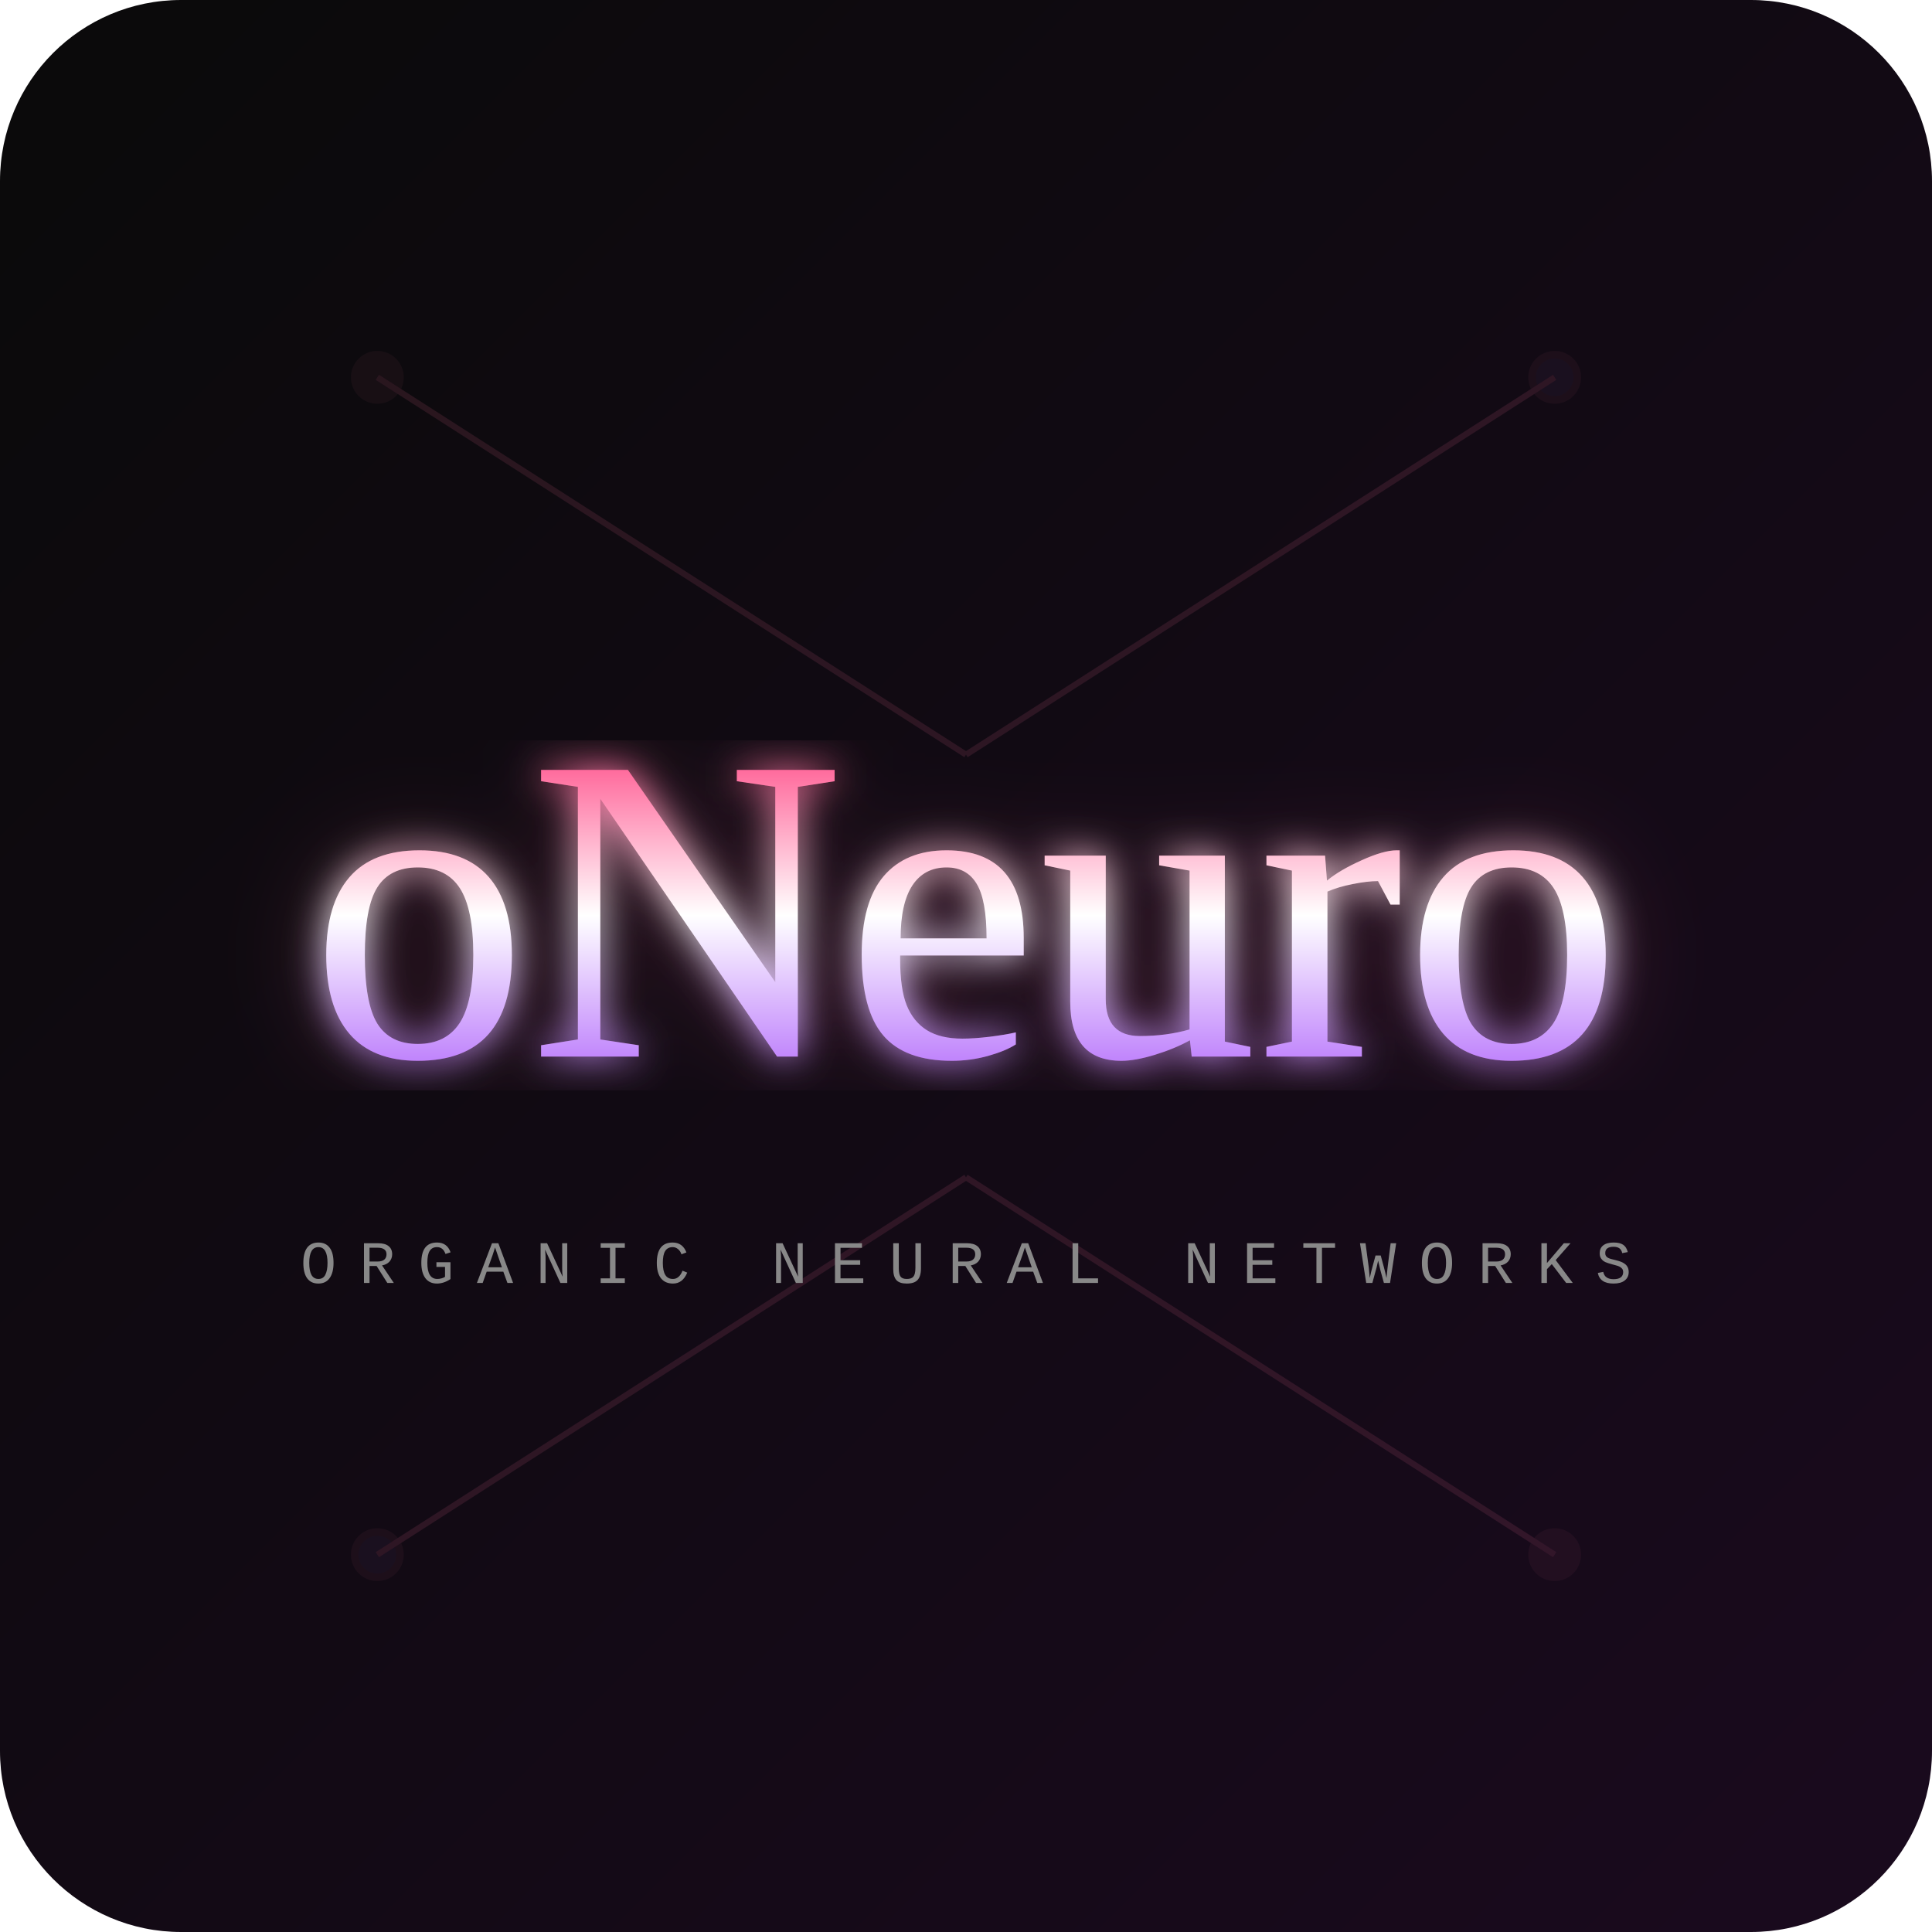
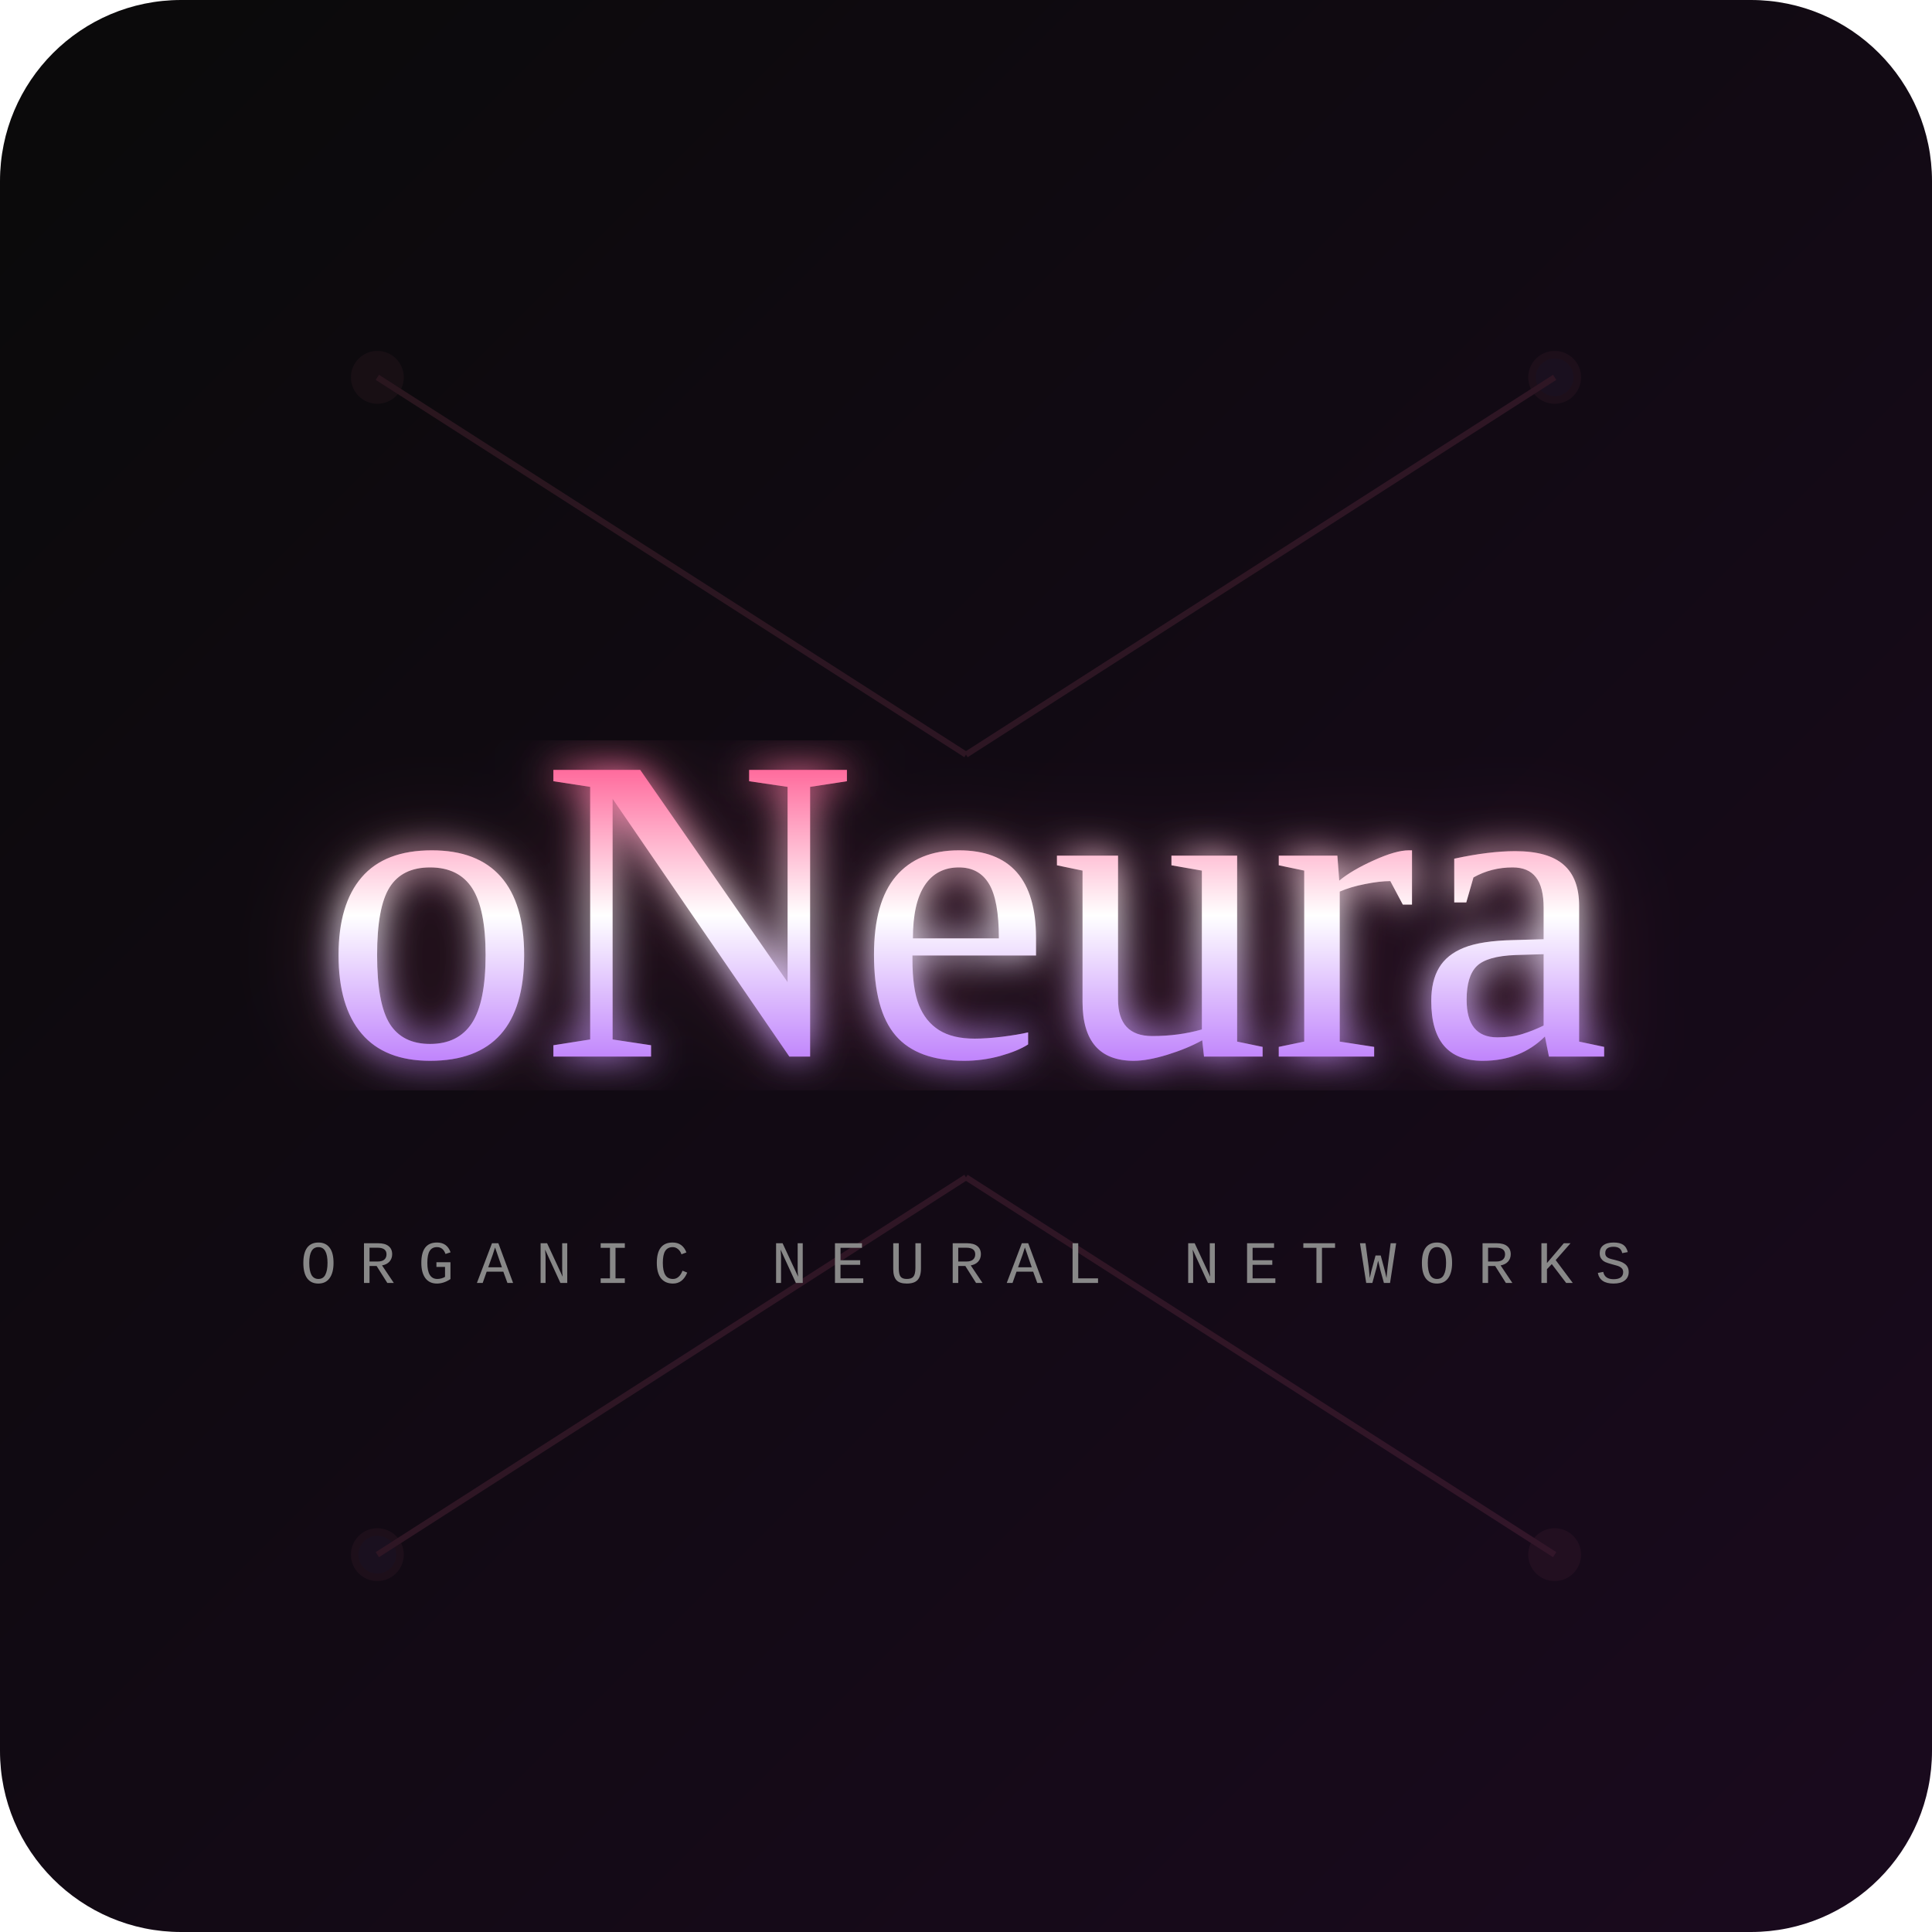
<svg xmlns="http://www.w3.org/2000/svg" viewBox="0 0 256 256">
  <defs>
    <linearGradient id="bgGrad" x1="0" y1="0" x2="1" y2="1">
      <stop offset="0%" stop-color="#0a0a0a" />
      <stop offset="100%" stop-color="#1a0a1e" />
    </linearGradient>
    <linearGradient id="textGlow" x1="0" y1="0" x2="0" y2="1">
      <stop offset="0%" stop-color="#ff6b9d" />
      <stop offset="50%" stop-color="#ffffff" />
      <stop offset="100%" stop-color="#c084fc" />
    </linearGradient>
    <filter id="glow">
      <feGaussianBlur stdDeviation="2.5" result="blur" />
      <feComposite in="SourceGraphic" in2="blur" operator="over" />
    </filter>
    <filter id="softGlow">
      <feGaussianBlur stdDeviation="6" result="blur" />
      <feMerge>
        <feMergeNode in="blur" />
        <feMergeNode in="SourceGraphic" />
      </feMerge>
    </filter>
  </defs>
  <rect width="256" height="256" fill="url(#bgGrad)" rx="24" />
  <g opacity="0.12" stroke="#ff6b9d" fill="none">
    <circle cx="50" cy="50" r="3" fill="#ff6b9d" opacity="0.4" />
    <circle cx="206" cy="50" r="3" fill="#c084fc" opacity="0.4" />
    <circle cx="50" cy="206" r="3" fill="#c084fc" opacity="0.4" />
    <circle cx="206" cy="206" r="3" fill="#ff6b9d" opacity="0.4" />
    <line x1="50" y1="50" x2="128" y2="100" stroke-width="0.8" />
    <line x1="206" y1="50" x2="128" y2="100" stroke-width="0.8" />
    <line x1="50" y1="206" x2="128" y2="156" stroke-width="0.8" />
    <line x1="206" y1="206" x2="128" y2="156" stroke-width="0.8" />
  </g>
  <text x="128" y="140" font-family="Jacquard 24, cursive" font-size="58" fill="#ff6b9d" text-anchor="middle" opacity="0.3" filter="url(#softGlow)">
-     oNeuro
+     oNeura
  </text>
  <text x="128" y="140" font-family="Jacquard 24, cursive" font-size="58" fill="url(#textGlow)" text-anchor="middle" filter="url(#glow)">
-     oNeuro
+     oNeura
  </text>
  <text x="128" y="170" font-family="Courier New, monospace" font-size="8" fill="#888888" text-anchor="middle" letter-spacing="3">
    ORGANIC NEURAL NETWORKS
  </text>
</svg>
